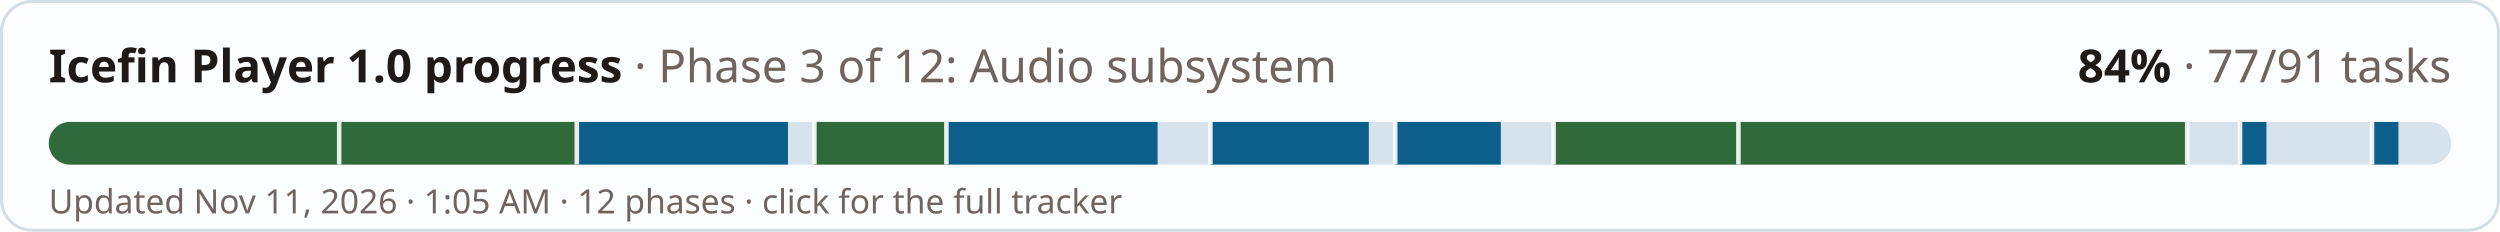
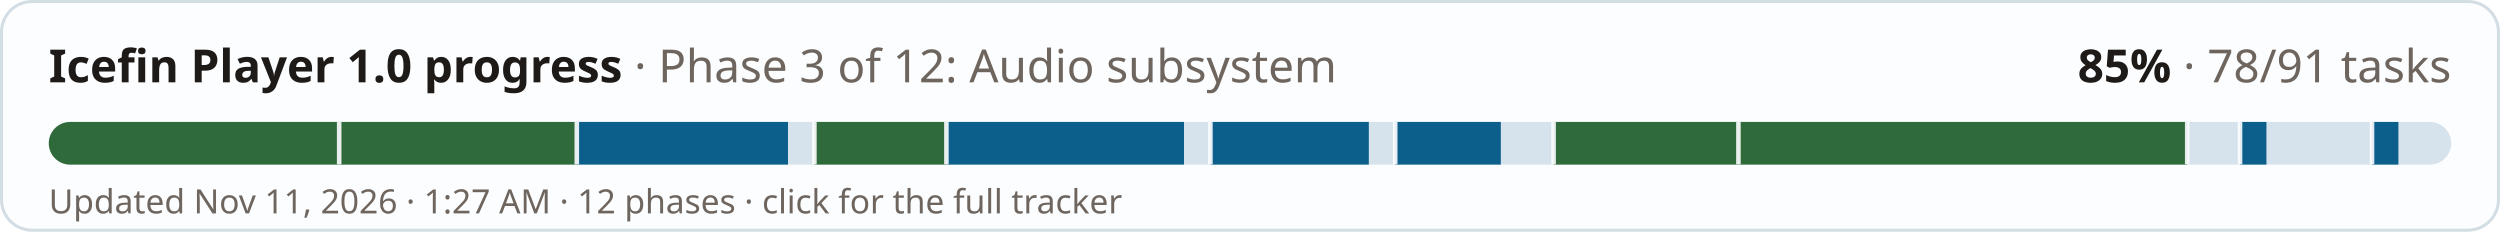
- <svg xmlns="http://www.w3.org/2000/svg" width="820" height="76" viewBox="0 0 820 76" role="img" aria-label="Icefin Player 1.0 progress: 84% (77 of 91 tasks)">
+ <svg xmlns="http://www.w3.org/2000/svg" width="820" height="76" viewBox="0 0 820 76" role="img" aria-label="Icefin Player 1.0 progress: 85% (78 of 91 tasks)">
  <style>
  .bg{fill:#fcfdfe;stroke:#d3dde4} .fg{fill:#1d1a18} .mu{fill:#6d655e} .track{fill:#d6e3ec} .done{fill:#0b5f8a} .full{fill:#2f6b3a} .tick{fill:#fcfdfe;opacity:.9}
  @media (prefers-color-scheme: dark){ .bg{fill:#1a2127;stroke:#2e3a43} .fg{fill:#f1ebe2} .mu{fill:#a99f94} .track{fill:#24384a} .done{fill:#6cb6e4} .full{fill:#6fbf7c} .tick{fill:#1a2127} }
  text{font-family:-apple-system,"Segoe UI",system-ui,"Noto Sans","DejaVu Sans",sans-serif}
</style>
  <rect class="bg" x="0.5" y="0.5" width="819" height="75" rx="10" />
  <text class="fg" x="16" y="27" font-size="15" font-weight="700">Icefin Player 1.0 progress <tspan class="mu" font-weight="400">· Phase 3 of 12: Audio subsystem</tspan>
  </text>
-   <text class="fg" x="804" y="27" font-size="15" font-weight="700" text-anchor="end">84% <tspan class="mu" font-weight="400">· 77/91 tasks</tspan>
+   <text class="fg" x="804" y="27" font-size="15" font-weight="700" text-anchor="end">85% <tspan class="mu" font-weight="400">· 78/91 tasks</tspan>
  </text>
  <rect class="track" x="16" y="40" width="788" height="14" rx="7" />
  <clipPath id="c">
    <rect x="16" y="40" width="788" height="14" rx="7" />
  </clipPath>
  <g clip-path="url(#c)">
    <rect class="full" x="16" y="40" width="95.25" height="14" />
    <rect class="full" x="111.25" y="40" width="77.93" height="14" />
    <rect class="done" x="189.19" y="40" width="69.27" height="14" />
    <rect class="full" x="267.12" y="40" width="43.3" height="14" />
-     <rect class="done" x="310.42" y="40" width="69.27" height="14" />
+     <rect class="done" x="310.42" y="40" width="77.93" height="14" />
    <rect class="done" x="397.01" y="40" width="51.96" height="14" />
    <rect class="done" x="457.63" y="40" width="34.64" height="14" />
    <rect class="full" x="509.58" y="40" width="60.62" height="14" />
    <rect class="full" x="570.2" y="40" width="147.21" height="14" />
    <rect class="done" x="734.73" y="40" width="8.66" height="14" />
    <rect class="done" x="778.02" y="40" width="8.66" height="14" />
    <rect class="tick" x="110.5" y="40" width="1.5" height="14" />
    <rect class="tick" x="188.44" y="40" width="1.5" height="14" />
    <rect class="tick" x="266.37" y="40" width="1.5" height="14" />
    <rect class="tick" x="309.67" y="40" width="1.5" height="14" />
    <rect class="tick" x="396.26" y="40" width="1.5" height="14" />
    <rect class="tick" x="456.88" y="40" width="1.5" height="14" />
    <rect class="tick" x="508.83" y="40" width="1.5" height="14" />
    <rect class="tick" x="569.45" y="40" width="1.5" height="14" />
    <rect class="tick" x="716.66" y="40" width="1.5" height="14" />
    <rect class="tick" x="733.98" y="40" width="1.5" height="14" />
    <rect class="tick" x="777.27" y="40" width="1.5" height="14" />
  </g>
-   <text class="mu" x="16" y="70" font-size="11">Updated Nov 11, 2026 · 1:05 AM · 12 phases · click for the full tracker</text>
+   <text class="mu" x="16" y="70" font-size="11">Updated Nov 11, 2026 · 1:27 AM · 12 phases · click for the full tracker</text>
</svg>
